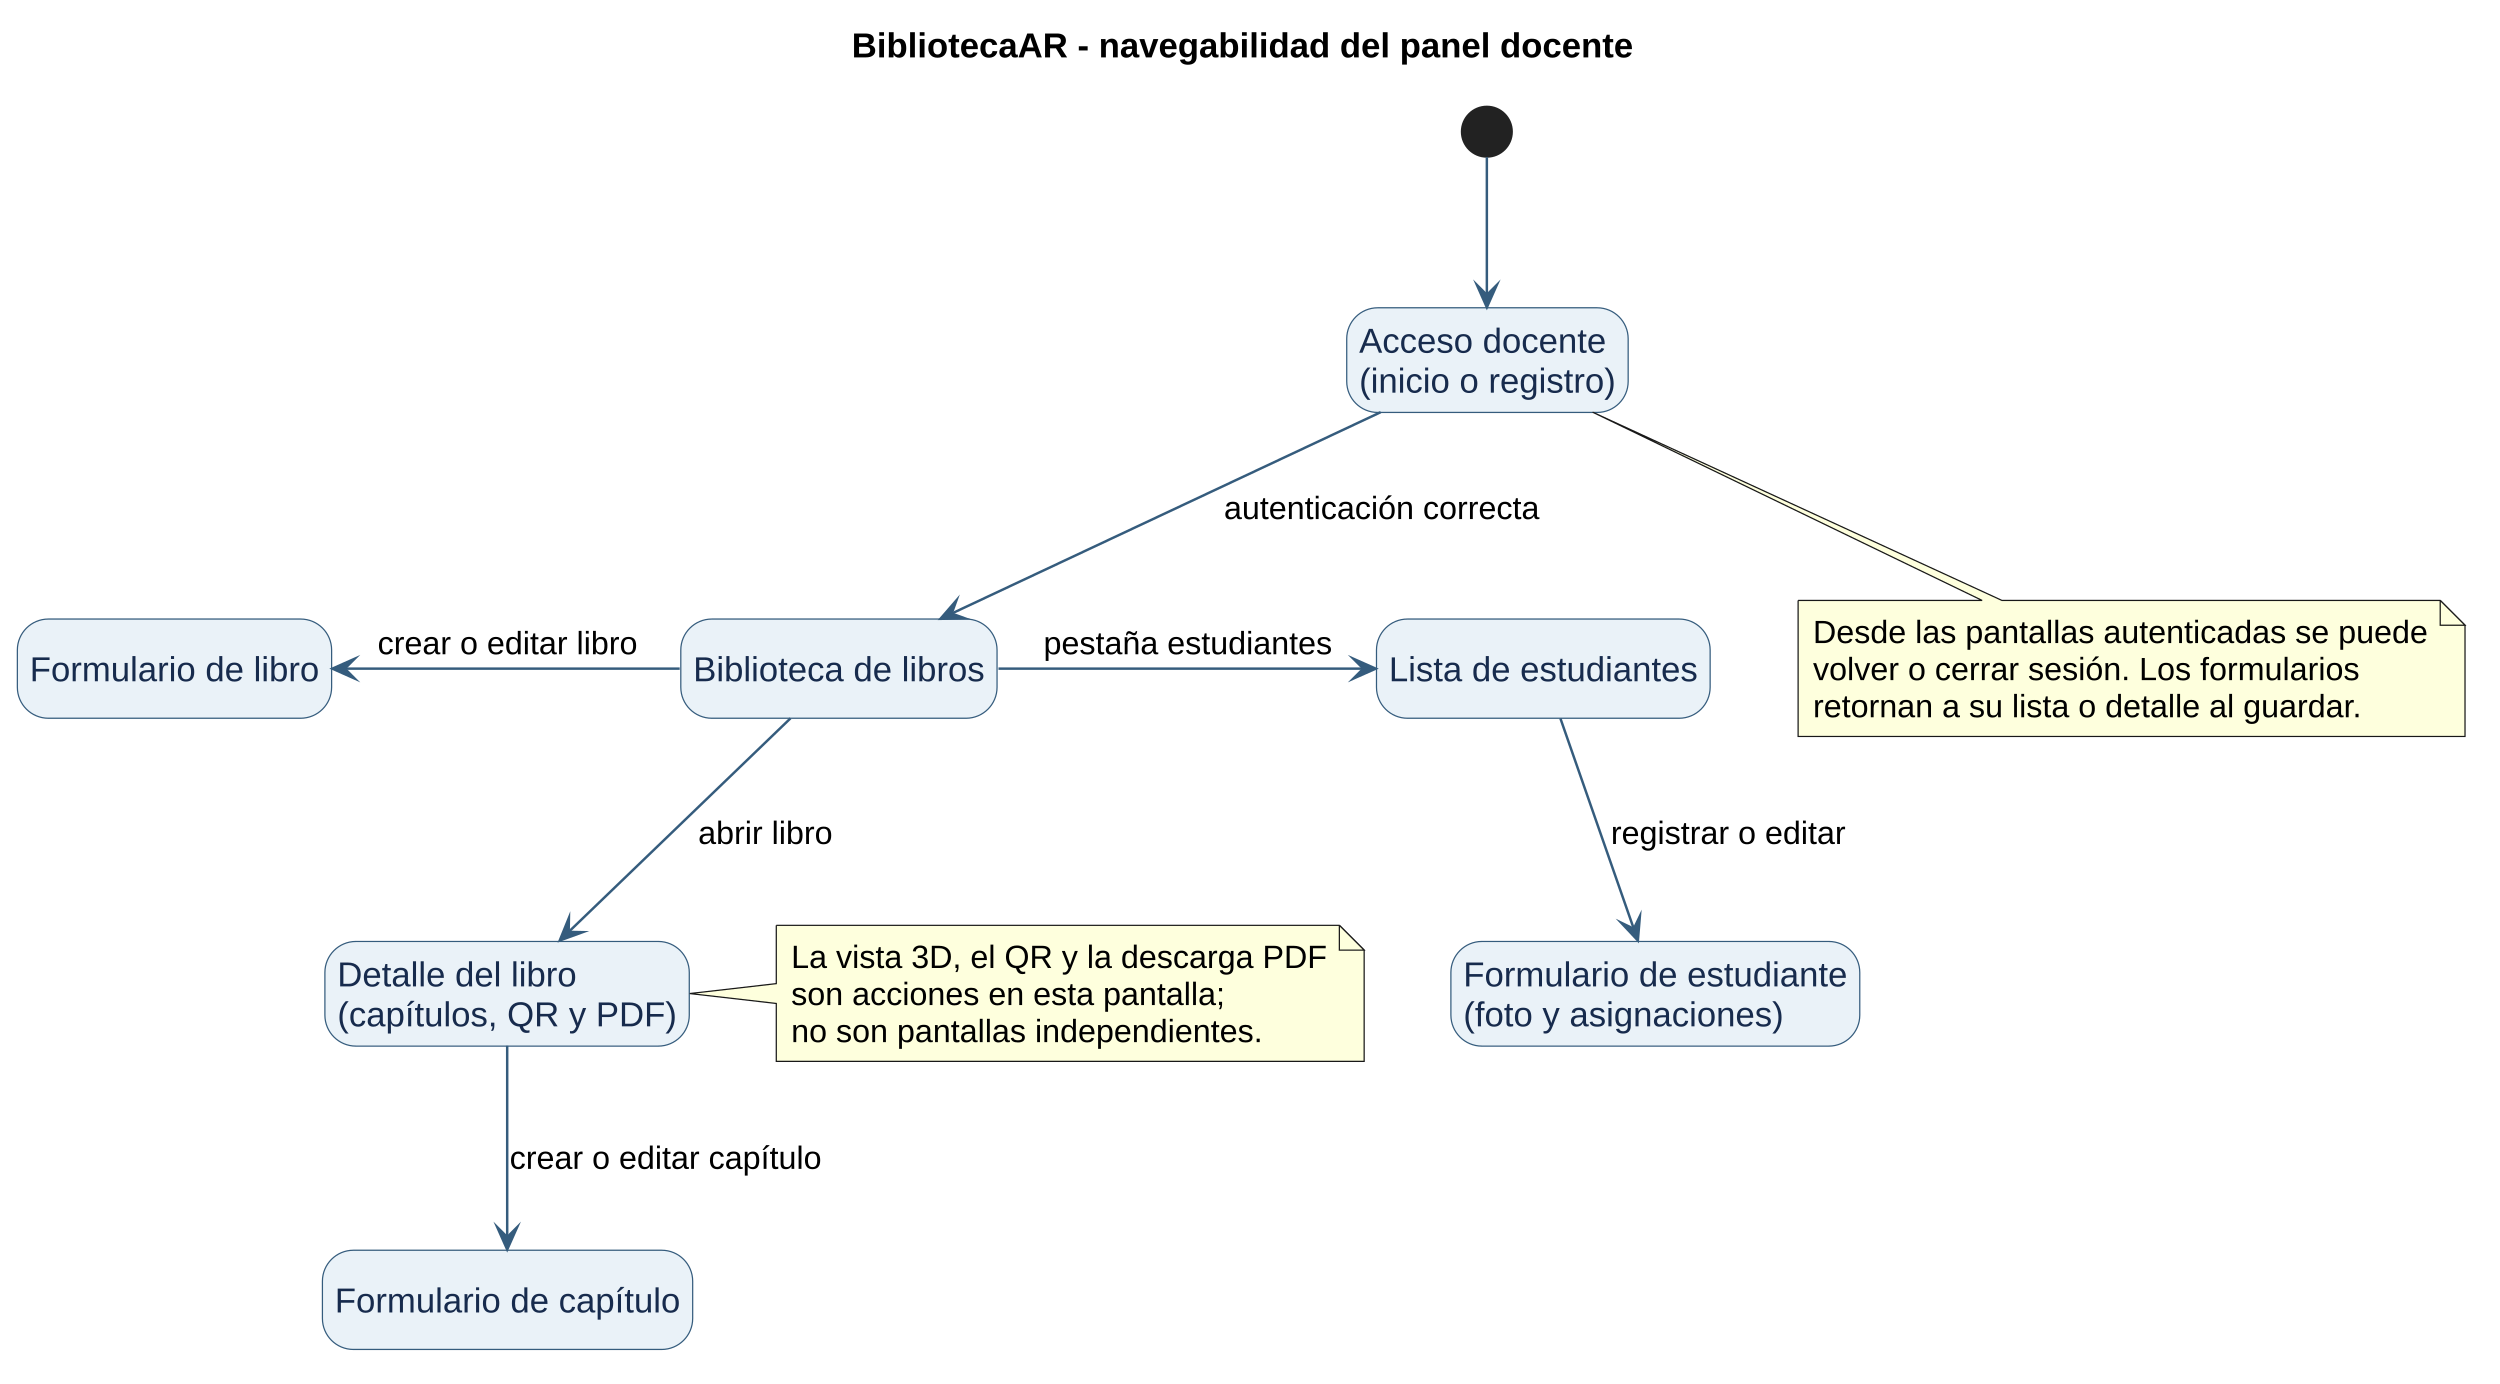
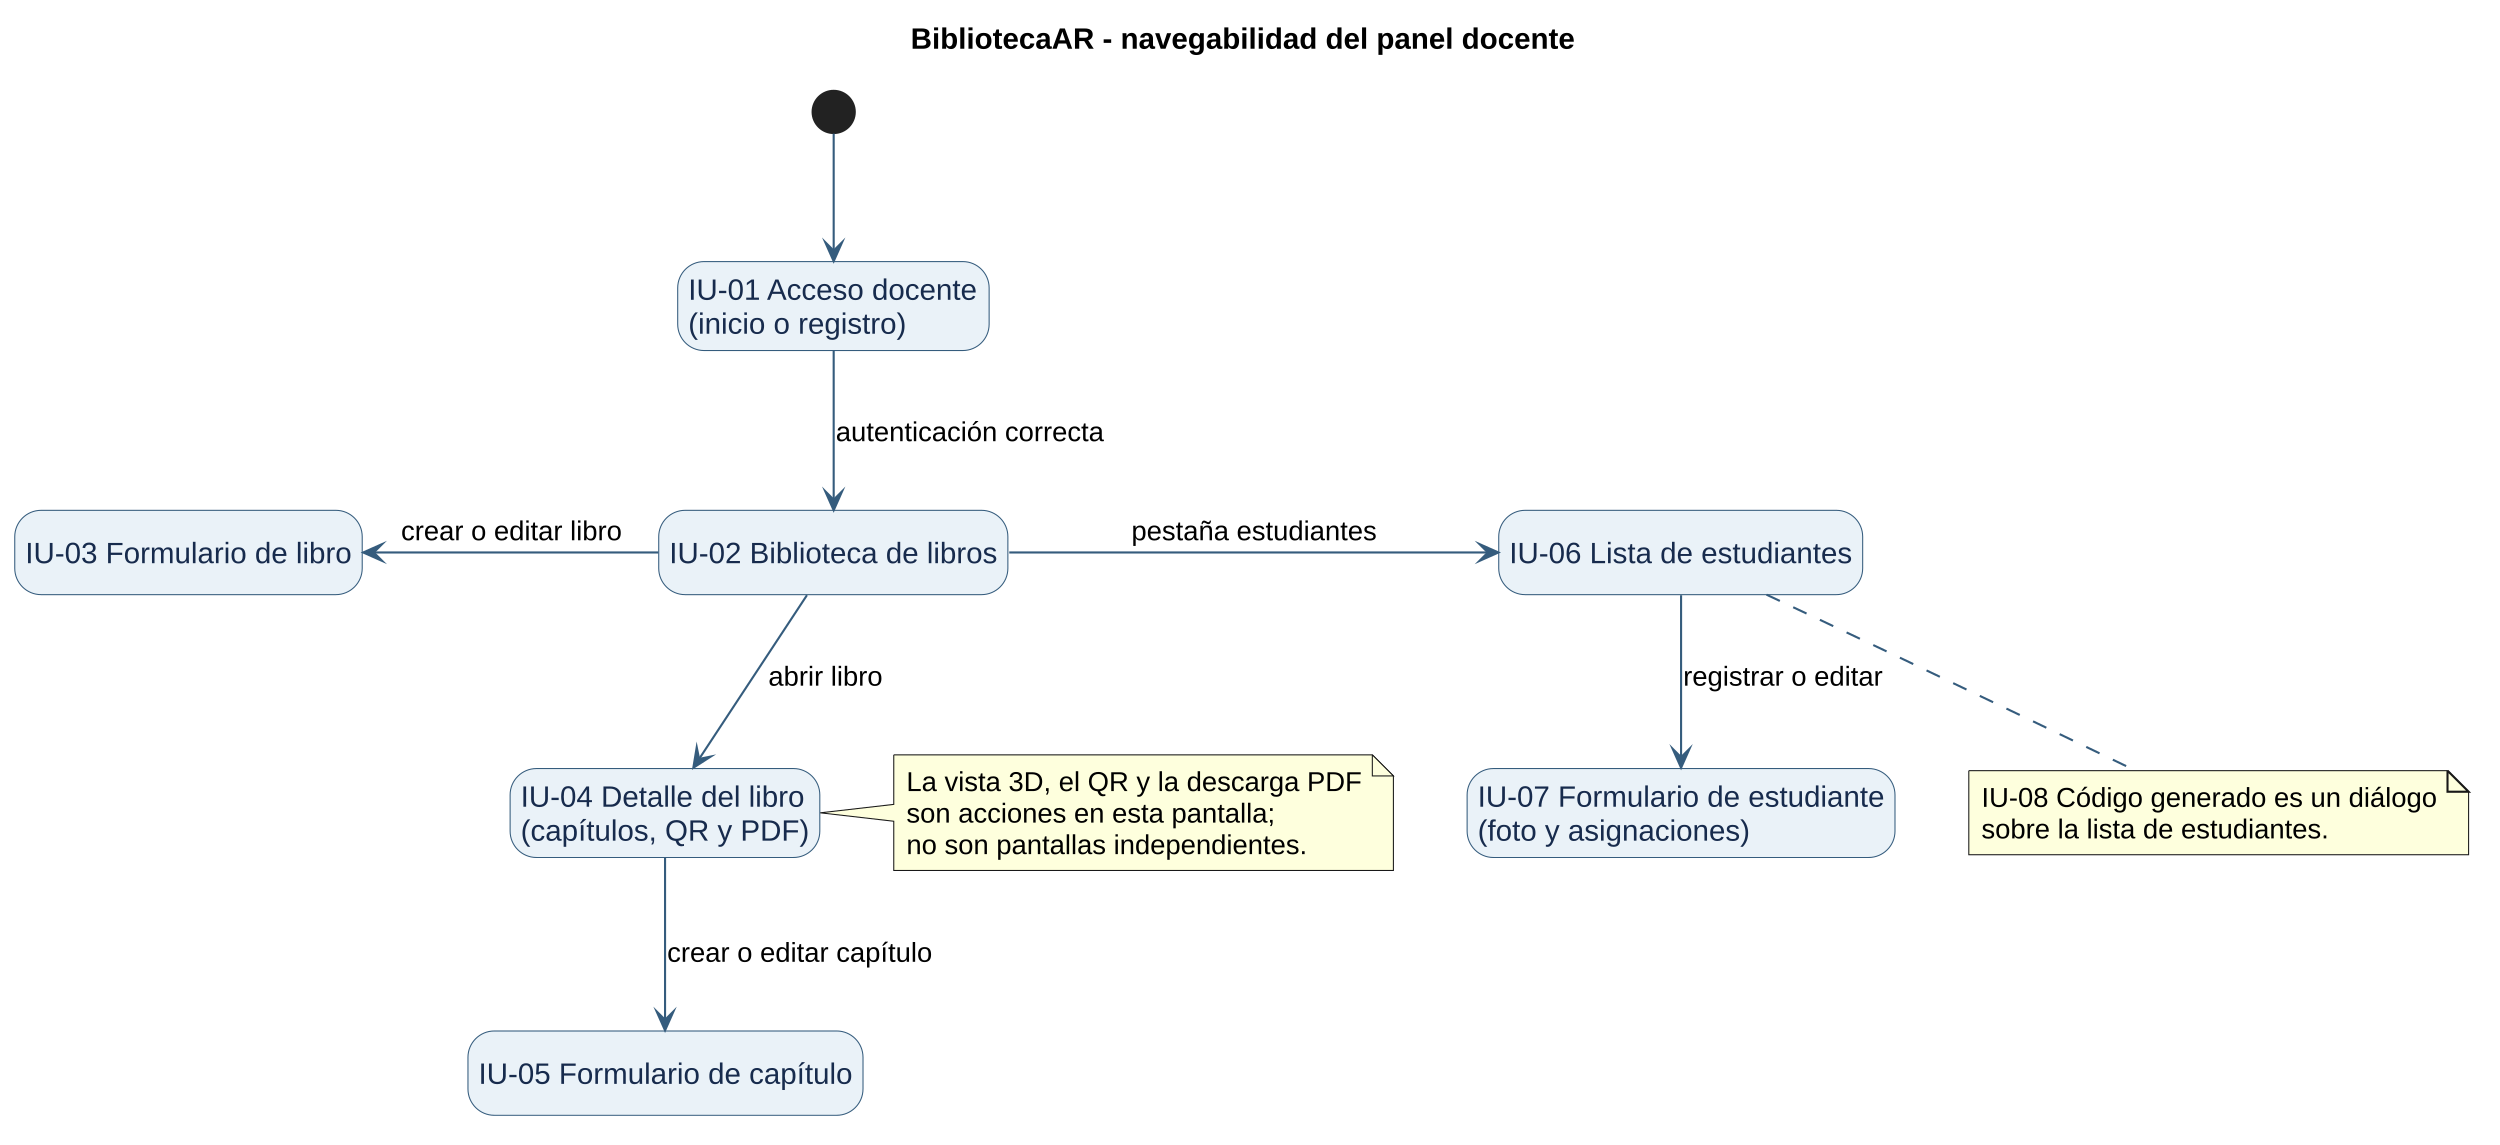
- <svg xmlns="http://www.w3.org/2000/svg" version="1.1" data-diagram-type="STATE" style="width:1008px;height:558px;background:#FFFFFF;" width="1008px" height="558px" viewBox="0 0 1008 558" zoomAndPan="magnify" preserveAspectRatio="none" contentStyleType="text/css">
+ <svg xmlns="http://www.w3.org/2000/svg" version="1.1" data-diagram-type="STATE" style="width:1186px;height:543px;background:#FFFFFF;" width="1186px" height="543px" viewBox="0 0 1186 543" zoomAndPan="magnify" preserveAspectRatio="none" contentStyleType="text/css">
  <defs />
  <g font-family="sans-serif" lengthAdjust="spacing">
    <g class="title" data-source-line="1">
-       <text x="343.417" y="23.132" fill="#000" font-size="14" textLength="315.062" font-weight="700" font-family="Arial">BibliotecaAR - navegabilidad del panel docente</text>
+       <text x="432.019" y="23.132" fill="#000" font-size="14" textLength="315.062" font-weight="700" font-family="Arial">BibliotecaAR - navegabilidad del panel docente</text>
    </g>
-     <rect x="543" y="124.099" width="113.476" height="42.197" fill="#EAF2F8" style="stroke:#355C7D;stroke-width:0.5;" rx="12.5" ry="12.5" />
-     <text x="548" y="142.23" fill="#172B4D" font-size="14" textLength="99.62" font-family="Arial">Acceso docente</text>
-     <text x="548" y="158.329" fill="#172B4D" font-size="14" textLength="103.476" font-family="Arial">(inicio o registro)</text>
-     <rect x="274.5" y="249.599" width="127.51" height="40" fill="#EAF2F8" style="stroke:#355C7D;stroke-width:0.5;" rx="12.5" ry="12.5" />
-     <text x="279.5" y="274.681" fill="#172B4D" font-size="14" textLength="117.51" font-family="Arial">Biblioteca de libros</text>
-     <rect x="7" y="249.599" width="126.71" height="40" fill="#EAF2F8" style="stroke:#355C7D;stroke-width:0.5;" rx="12.5" ry="12.5" />
-     <text x="12" y="274.681" fill="#172B4D" font-size="14" textLength="116.71" font-family="Arial">Formulario de libro</text>
-     <rect x="131" y="379.599" width="146.917" height="42.197" fill="#EAF2F8" style="stroke:#355C7D;stroke-width:0.5;" rx="12.5" ry="12.5" />
-     <text x="136" y="397.73" fill="#172B4D" font-size="14" textLength="96.496" font-family="Arial">Detalle del libro</text>
-     <text x="136" y="413.829" fill="#172B4D" font-size="14" textLength="136.917" font-family="Arial">(capítulos, QR y PDF)</text>
-     <rect x="130" y="504.099" width="149.289" height="40" fill="#EAF2F8" style="stroke:#355C7D;stroke-width:0.5;" rx="12.5" ry="12.5" />
-     <text x="135" y="529.181" fill="#172B4D" font-size="14" textLength="139.289" font-family="Arial">Formulario de capítulo</text>
-     <rect x="555" y="249.599" width="134.53" height="40" fill="#EAF2F8" style="stroke:#355C7D;stroke-width:0.5;" rx="12.5" ry="12.5" />
-     <text x="560" y="274.681" fill="#172B4D" font-size="14" textLength="124.53" font-family="Arial">Lista de estudiantes</text>
-     <rect x="585" y="379.599" width="164.861" height="42.197" fill="#EAF2F8" style="stroke:#355C7D;stroke-width:0.5;" rx="12.5" ry="12.5" />
-     <text x="590" y="397.73" fill="#172B4D" font-size="14" textLength="154.861" font-family="Arial">Formulario de estudiante</text>
-     <text x="590" y="413.829" fill="#172B4D" font-size="14" textLength="129.179" font-family="Arial">(foto y asignaciones)</text>
+     <rect x="321.5" y="124.099" width="147.744" height="42.197" fill="#EAF2F8" style="stroke:#355C7D;stroke-width:0.5;" rx="12.5" ry="12.5" />
+     <text x="326.5" y="142.23" fill="#172B4D" font-size="14" textLength="137.744" font-family="Arial">IU-01 Acceso docente</text>
+     <text x="326.5" y="158.329" fill="#172B4D" font-size="14" textLength="103.476" font-family="Arial">(inicio o registro)</text>
+     <rect x="312.5" y="242.099" width="165.634" height="40" fill="#EAF2F8" style="stroke:#355C7D;stroke-width:0.5;" rx="12.5" ry="12.5" />
+     <text x="317.5" y="267.181" fill="#172B4D" font-size="14" textLength="155.634" font-family="Arial">IU-02 Biblioteca de libros</text>
+     <rect x="7" y="242.099" width="164.834" height="40" fill="#EAF2F8" style="stroke:#355C7D;stroke-width:0.5;" rx="12.5" ry="12.5" />
+     <text x="12" y="267.181" fill="#172B4D" font-size="14" textLength="154.834" font-family="Arial">IU-03 Formulario de libro</text>
+     <rect x="242" y="364.599" width="146.917" height="42.197" fill="#EAF2F8" style="stroke:#355C7D;stroke-width:0.5;" rx="12.5" ry="12.5" />
+     <text x="247" y="382.73" fill="#172B4D" font-size="14" textLength="134.62" font-family="Arial">IU-04 Detalle del libro</text>
+     <text x="247" y="398.829" fill="#172B4D" font-size="14" textLength="136.917" font-family="Arial">(capítulos, QR y PDF)</text>
+     <rect x="222" y="489.099" width="187.413" height="40" fill="#EAF2F8" style="stroke:#355C7D;stroke-width:0.5;" rx="12.5" ry="12.5" />
+     <text x="227" y="514.181" fill="#172B4D" font-size="14" textLength="177.413" font-family="Arial">IU-05 Formulario de capítulo</text>
+     <rect x="711" y="242.099" width="172.654" height="40" fill="#EAF2F8" style="stroke:#355C7D;stroke-width:0.5;" rx="12.5" ry="12.5" />
+     <text x="716" y="267.181" fill="#172B4D" font-size="14" textLength="162.654" font-family="Arial">IU-06 Lista de estudiantes</text>
+     <rect x="696" y="364.599" width="202.985" height="42.197" fill="#EAF2F8" style="stroke:#355C7D;stroke-width:0.5;" rx="12.5" ry="12.5" />
+     <text x="701" y="382.73" fill="#172B4D" font-size="14" textLength="192.985" font-family="Arial">IU-07 Formulario de estudiante</text>
+     <text x="701" y="398.829" fill="#172B4D" font-size="14" textLength="129.179" font-family="Arial">(foto y asignaciones)</text>
    <g class="start_entity" data-qualified-name=".start." id="ent0008" data-source-line="22">
-       <ellipse cx="599.5" cy="53.099" rx="10" ry="10" fill="#222" style="stroke:#222;stroke-width:1;" />
+       <ellipse cx="395.5" cy="53.099" rx="10" ry="10" fill="#222" style="stroke:#222;stroke-width:1;" />
    </g>
    <g class="entity" data-qualified-name="GMN17" id="ent0018" data-source-line="31">
-       <path d="M313,373.099 L313,396.599 L278.1,400.599 L313,404.599 L313,427.945 A0,0 0 0 0 313,427.945 L550.03,427.945 A0,0 0 0 0 550.03,427.945 L550.03,383.099 L540.03,373.099 L313,373.099 A0,0 0 0 0 313,373.099" style="stroke:#181818;stroke-width:0.5;" fill="#FEFFDD" />
-       <path d="M540.03,373.099 L540.03,383.099 L550.03,383.099 L540.03,373.099" style="stroke:#181818;stroke-width:0.5;" fill="#FEFFDD" />
-       <text x="319" y="390.292" fill="#000" font-size="13" textLength="216.03" font-family="Arial">La vista 3D, el QR y la descarga PDF</text>
-       <text x="319" y="405.241" fill="#000" font-size="13" textLength="174.897" font-family="Arial">son acciones en esta pantalla;</text>
-       <text x="319" y="420.19" fill="#000" font-size="13" textLength="190.093" font-family="Arial">no son pantallas independientes.</text>
+       <path d="M424,358.099 L424,381.599 L389.1,385.599 L424,389.599 L424,412.945 A0,0 0 0 0 424,412.945 L661.03,412.945 A0,0 0 0 0 661.03,412.945 L661.03,368.099 L651.03,358.099 L424,358.099 A0,0 0 0 0 424,358.099" style="stroke:#181818;stroke-width:0.5;" fill="#FEFFDD" />
+       <path d="M651.03,358.099 L651.03,368.099 L661.03,368.099 L651.03,358.099" style="stroke:#181818;stroke-width:0.5;" fill="#FEFFDD" />
+       <text x="430" y="375.292" fill="#000" font-size="13" textLength="216.03" font-family="Arial">La vista 3D, el QR y la descarga PDF</text>
+       <text x="430" y="390.241" fill="#000" font-size="13" textLength="174.897" font-family="Arial">son acciones en esta pantalla;</text>
+       <text x="430" y="405.19" fill="#000" font-size="13" textLength="190.093" font-family="Arial">no son pantallas independientes.</text>
    </g>
    <g class="entity" data-qualified-name="GMN20" id="ent0021" data-source-line="37">
-       <path d="M725,242.099 L725,296.945 A0,0 0 0 0 725,296.945 L993.895,296.945 A0,0 0 0 0 993.895,296.945 L993.895,252.099 L983.895,242.099 L807.19,242.099 L642.14,166.189 L799.19,242.099 L725,242.099 A0,0 0 0 0 725,242.099" style="stroke:#181818;stroke-width:0.5;" fill="#FEFFDD" />
-       <path d="M983.895,242.099 L983.895,252.099 L993.895,252.099 L983.895,242.099" style="stroke:#181818;stroke-width:0.5;" fill="#FEFFDD" />
-       <text x="731" y="259.292" fill="#000" font-size="13" textLength="247.895" font-family="Arial">Desde las pantallas autenticadas se puede</text>
-       <text x="731" y="274.241" fill="#000" font-size="13" textLength="220.359" font-family="Arial">volver o cerrar sesión. Los formularios</text>
-       <text x="731" y="289.19" fill="#000" font-size="13" textLength="221.857" font-family="Arial">retornan a su lista o detalle al guardar.</text>
+       <path d="M934,365.599 L934,405.496 L1171.1,405.496 L1171.1,375.599 L1161.1,365.599 L934,365.599" style="stroke:#181818;stroke-width:0.5;" fill="#FEFFDD" />
+       <path d="M1161.1,365.599 L1161.1,375.599 L1171.1,375.599 L1161.1,365.599" style="stroke:#181818;stroke-width:1;" fill="#FEFFDD" />
+       <text x="940" y="382.792" fill="#000" font-size="13" textLength="216.1" font-family="Arial">IU-08 Código generado es un diálogo</text>
+       <text x="940" y="397.741" fill="#000" font-size="13" textLength="164.766" font-family="Arial">sobre la lista de estudiantes.</text>
    </g>
    <g class="link" data-entity-1="ent0008" data-entity-2="ent0001" id="lnk9" data-source-line="22" data-link-type="dependency">
-       <path d="M599.5,63.389 C599.5,77.579 599.5,99.999 599.5,118.909" style="stroke:#355C7D;stroke-width:1;" fill="none" id="*start*-to-LOGIN" />
-       <polygon points="599.5,123.909,603.5,114.909,599.5,118.909,595.5,114.909,599.5,123.909" fill="#355C7D" style="stroke:#355C7D;stroke-width:1;stroke-linejoin:miter;stroke-miterlimit:10;" />
+       <path d="M395.5,63.389 C395.5,77.579 395.5,99.999 395.5,118.909" style="stroke:#355C7D;stroke-width:1;" fill="none" id="*start*-to-LOGIN" />
+       <polygon points="395.5,123.909,399.5,114.909,395.5,118.909,391.5,114.909,395.5,123.909" fill="#355C7D" style="stroke:#355C7D;stroke-width:1;stroke-linejoin:miter;stroke-miterlimit:10;" />
    </g>
    <g class="link" data-entity-1="ent0001" data-entity-2="ent0002" id="lnk10" data-source-line="23" data-link-type="dependency">
-       <path d="M556.69,166.189 C507.52,189.269 431.966,224.734 383.706,247.384" style="stroke:#355C7D;stroke-width:1;" fill="none" id="LOGIN-to-BOOKS" />
-       <polygon points="379.18,249.509,389.027,249.306,383.706,247.384,385.628,242.064,379.18,249.509" fill="#355C7D" style="stroke:#355C7D;stroke-width:1;stroke-linejoin:miter;stroke-miterlimit:10;" />
-       <text x="493.5" y="209.292" fill="#000" font-size="13" textLength="127.182" font-family="Arial">autenticación correcta</text>
+       <path d="M395.5,166.129 C395.5,187.499 395.5,216.089 395.5,237.059" style="stroke:#355C7D;stroke-width:1;" fill="none" id="LOGIN-to-BOOKS" />
+       <polygon points="395.5,242.059,399.5,233.059,395.5,237.059,391.5,233.059,395.5,242.059" fill="#355C7D" style="stroke:#355C7D;stroke-width:1;stroke-linejoin:miter;stroke-miterlimit:10;" />
+       <text x="396.5" y="209.292" fill="#000" font-size="13" textLength="127.182" font-family="Arial">autenticación correcta</text>
    </g>
    <g class="link" data-entity-1="ent0003" data-entity-2="ent0002" id="lnk12" data-source-line="24" data-link-type="dependency">
-       <path d="M139.01,269.599 C181.27,269.599 231.6,269.599 274.05,269.599" style="stroke:#355C7D;stroke-width:1;" fill="none" id="BOOK_FORM-backto-BOOKS" />
-       <polygon points="134.01,269.599,143.01,273.599,139.01,269.599,143.01,265.599,134.01,269.599" fill="#355C7D" style="stroke:#355C7D;stroke-width:1;stroke-linejoin:miter;stroke-miterlimit:10;" />
-       <text x="152.25" y="263.792" fill="#000" font-size="13" textLength="104.768" font-family="Arial">crear o editar libro</text>
+       <path d="M177.31,262.099 C220.76,262.099 268.86,262.099 312.36,262.099" style="stroke:#355C7D;stroke-width:1;" fill="none" id="BOOK_FORM-backto-BOOKS" />
+       <polygon points="172.31,262.099,181.31,266.099,177.31,262.099,181.31,258.099,172.31,262.099" fill="#355C7D" style="stroke:#355C7D;stroke-width:1;stroke-linejoin:miter;stroke-miterlimit:10;" />
+       <text x="190.25" y="256.292" fill="#000" font-size="13" textLength="104.768" font-family="Arial">crear o editar libro</text>
    </g>
    <g class="link" data-entity-1="ent0002" data-entity-2="ent0004" id="lnk13" data-source-line="25" data-link-type="dependency">
-       <path d="M318.73,289.629 C293.83,313.599 254.833,351.151 229.283,375.741" style="stroke:#355C7D;stroke-width:1;" fill="none" id="BOOKS-to-BOOK_DETAIL" />
-       <polygon points="225.68,379.209,234.938,375.85,229.283,375.741,229.391,370.086,225.68,379.209" fill="#355C7D" style="stroke:#355C7D;stroke-width:1;stroke-linejoin:miter;stroke-miterlimit:10;" />
-       <text x="281.5" y="340.292" fill="#000" font-size="13" textLength="54.184" font-family="Arial">abrir libro</text>
+       <path d="M382.82,282.349 C368.11,304.699 346.689,337.222 331.669,360.042" style="stroke:#355C7D;stroke-width:1;" fill="none" id="BOOKS-to-BOOK_DETAIL" />
+       <polygon points="328.92,364.219,337.209,358.9,331.669,360.042,330.527,354.502,328.92,364.219" fill="#355C7D" style="stroke:#355C7D;stroke-width:1;stroke-linejoin:miter;stroke-miterlimit:10;" />
+       <text x="364.5" y="325.292" fill="#000" font-size="13" textLength="54.184" font-family="Arial">abrir libro</text>
    </g>
    <g class="link" data-entity-1="ent0004" data-entity-2="ent0005" id="lnk14" data-source-line="26" data-link-type="dependency">
-       <path d="M204.5,421.659 C204.5,444.439 204.5,476.349 204.5,498.809" style="stroke:#355C7D;stroke-width:1;" fill="none" id="BOOK_DETAIL-to-CHAPTER_FORM" />
-       <polygon points="204.5,503.809,208.5,494.809,204.5,498.809,200.5,494.809,204.5,503.809" fill="#355C7D" style="stroke:#355C7D;stroke-width:1;stroke-linejoin:miter;stroke-miterlimit:10;" />
-       <text x="205.5" y="471.292" fill="#000" font-size="13" textLength="125.734" font-family="Arial">crear o editar capítulo</text>
+       <path d="M315.5,406.659 C315.5,429.439 315.5,461.349 315.5,483.809" style="stroke:#355C7D;stroke-width:1;" fill="none" id="BOOK_DETAIL-to-CHAPTER_FORM" />
+       <polygon points="315.5,488.809,319.5,479.809,315.5,483.809,311.5,479.809,315.5,488.809" fill="#355C7D" style="stroke:#355C7D;stroke-width:1;stroke-linejoin:miter;stroke-miterlimit:10;" />
+       <text x="316.5" y="456.292" fill="#000" font-size="13" textLength="125.734" font-family="Arial">crear o editar capítulo</text>
    </g>
    <g class="link" data-entity-1="ent0002" data-entity-2="ent0006" id="lnk15" data-source-line="27" data-link-type="dependency">
-       <path d="M402.59,269.599 C447.91,269.599 503.56,269.599 549.68,269.599" style="stroke:#355C7D;stroke-width:1;" fill="none" id="BOOKS-to-STUDENTS" />
-       <polygon points="554.68,269.599,545.68,265.599,549.68,269.599,545.68,273.599,554.68,269.599" fill="#355C7D" style="stroke:#355C7D;stroke-width:1;stroke-linejoin:miter;stroke-miterlimit:10;" />
-       <text x="420.75" y="263.792" fill="#000" font-size="13" textLength="116.365" font-family="Arial">pestaña estudiantes</text>
+       <path d="M478.79,262.099 C546.64,262.099 637.1,262.099 705.84,262.099" style="stroke:#355C7D;stroke-width:1;" fill="none" id="BOOKS-to-STUDENTS" />
+       <polygon points="710.84,262.099,701.84,258.099,705.84,262.099,701.84,266.099,710.84,262.099" fill="#355C7D" style="stroke:#355C7D;stroke-width:1;stroke-linejoin:miter;stroke-miterlimit:10;" />
+       <text x="536.75" y="256.292" fill="#000" font-size="13" textLength="116.365" font-family="Arial">pestaña estudiantes</text>
    </g>
    <g class="link" data-entity-1="ent0006" data-entity-2="ent0007" id="lnk16" data-source-line="28" data-link-type="dependency">
-       <path d="M629.14,289.629 C637.5,313.599 650.163,349.898 658.743,374.488" style="stroke:#355C7D;stroke-width:1;" fill="none" id="STUDENTS-to-STUDENT_FORM" />
-       <polygon points="660.39,379.209,661.202,369.393,658.743,374.488,653.648,372.029,660.39,379.209" fill="#355C7D" style="stroke:#355C7D;stroke-width:1;stroke-linejoin:miter;stroke-miterlimit:10;" />
-       <text x="649.5" y="340.292" fill="#000" font-size="13" textLength="94.65" font-family="Arial">registrar o editar</text>
+       <path d="M797.5,282.349 C797.5,304.699 797.5,336.399 797.5,359.219" style="stroke:#355C7D;stroke-width:1;" fill="none" id="STUDENTS-to-STUDENT_FORM" />
+       <polygon points="797.5,364.219,801.5,355.219,797.5,359.219,793.5,355.219,797.5,364.219" fill="#355C7D" style="stroke:#355C7D;stroke-width:1;stroke-linejoin:miter;stroke-miterlimit:10;" />
+       <text x="798.5" y="325.292" fill="#000" font-size="13" textLength="94.65" font-family="Arial">registrar o editar</text>
+     </g>
+     <g class="link" data-entity-1="ent0006" data-entity-2="ent0021" id="lnk22" data-source-line="37" data-link-type="association">
+       <path d="M838.03,282.109 C857.28,291.159 880.59,302.159 901.5,312.099 C939.45,330.149 982.67,350.919 1013.11,365.589" style="stroke:#355C7D;stroke-width:1;stroke-dasharray:7,7;" fill="none" id="STUDENTS-GMN20" />
    </g>
  </g>
</svg>
